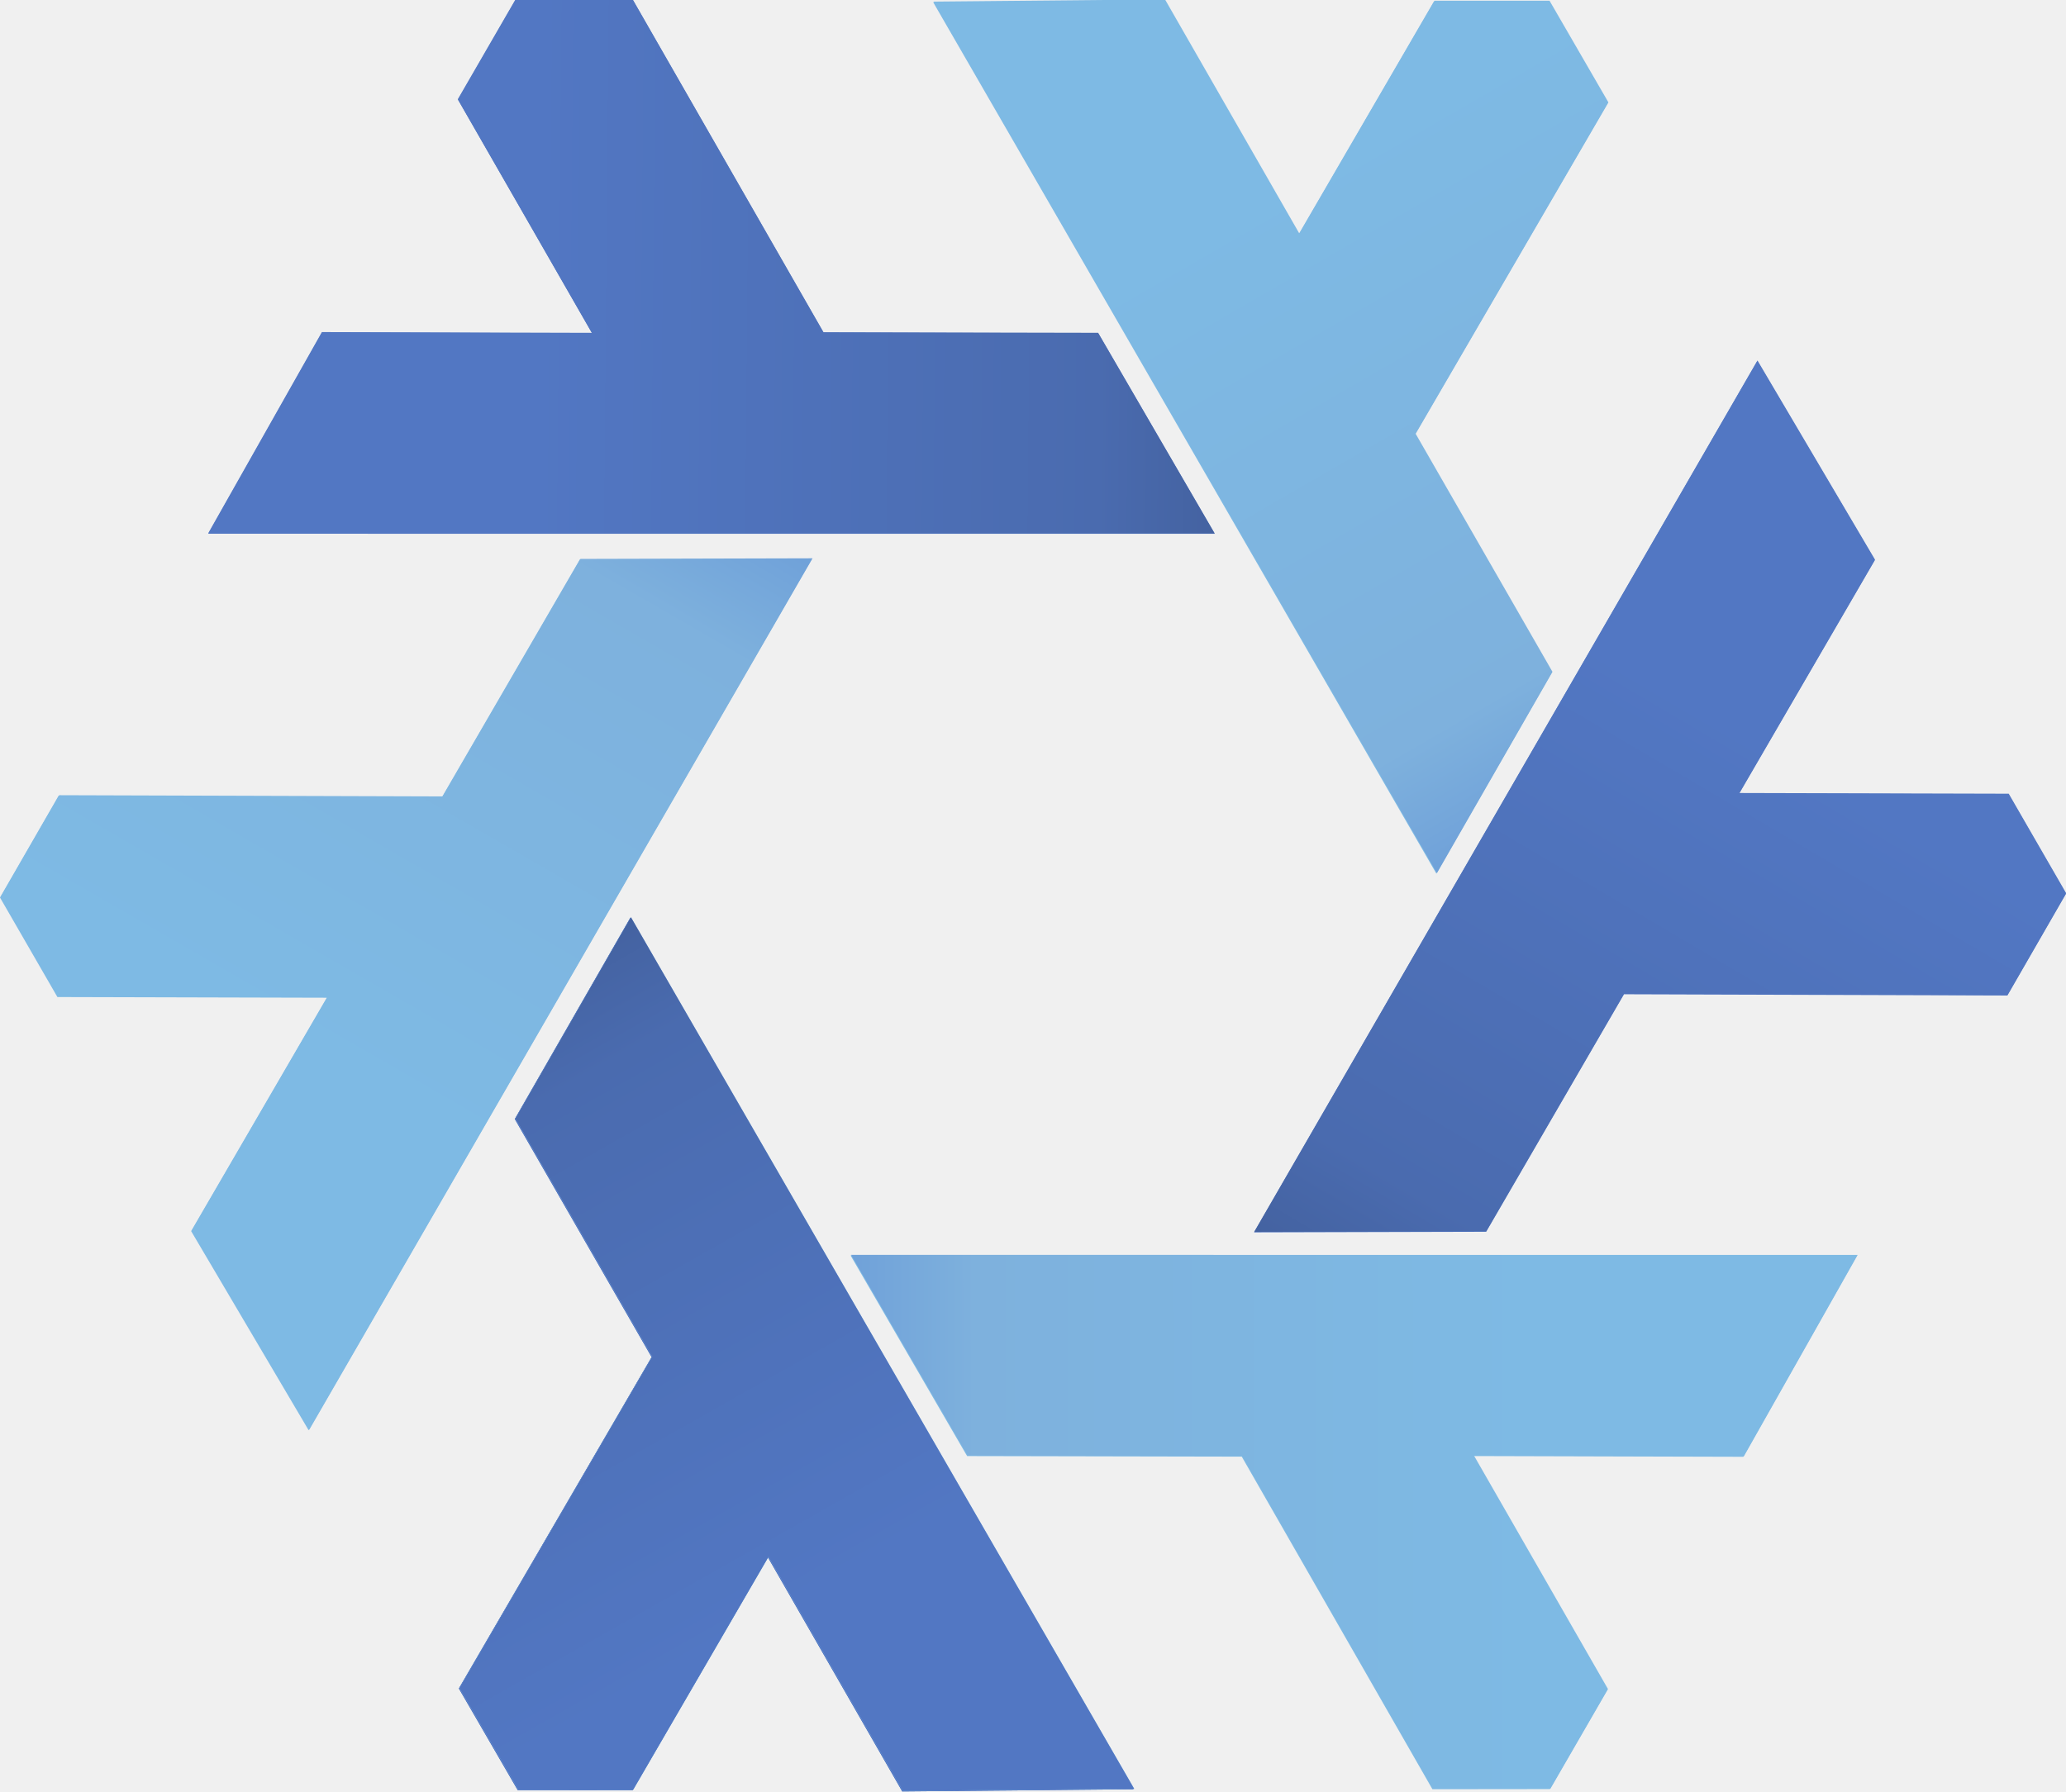
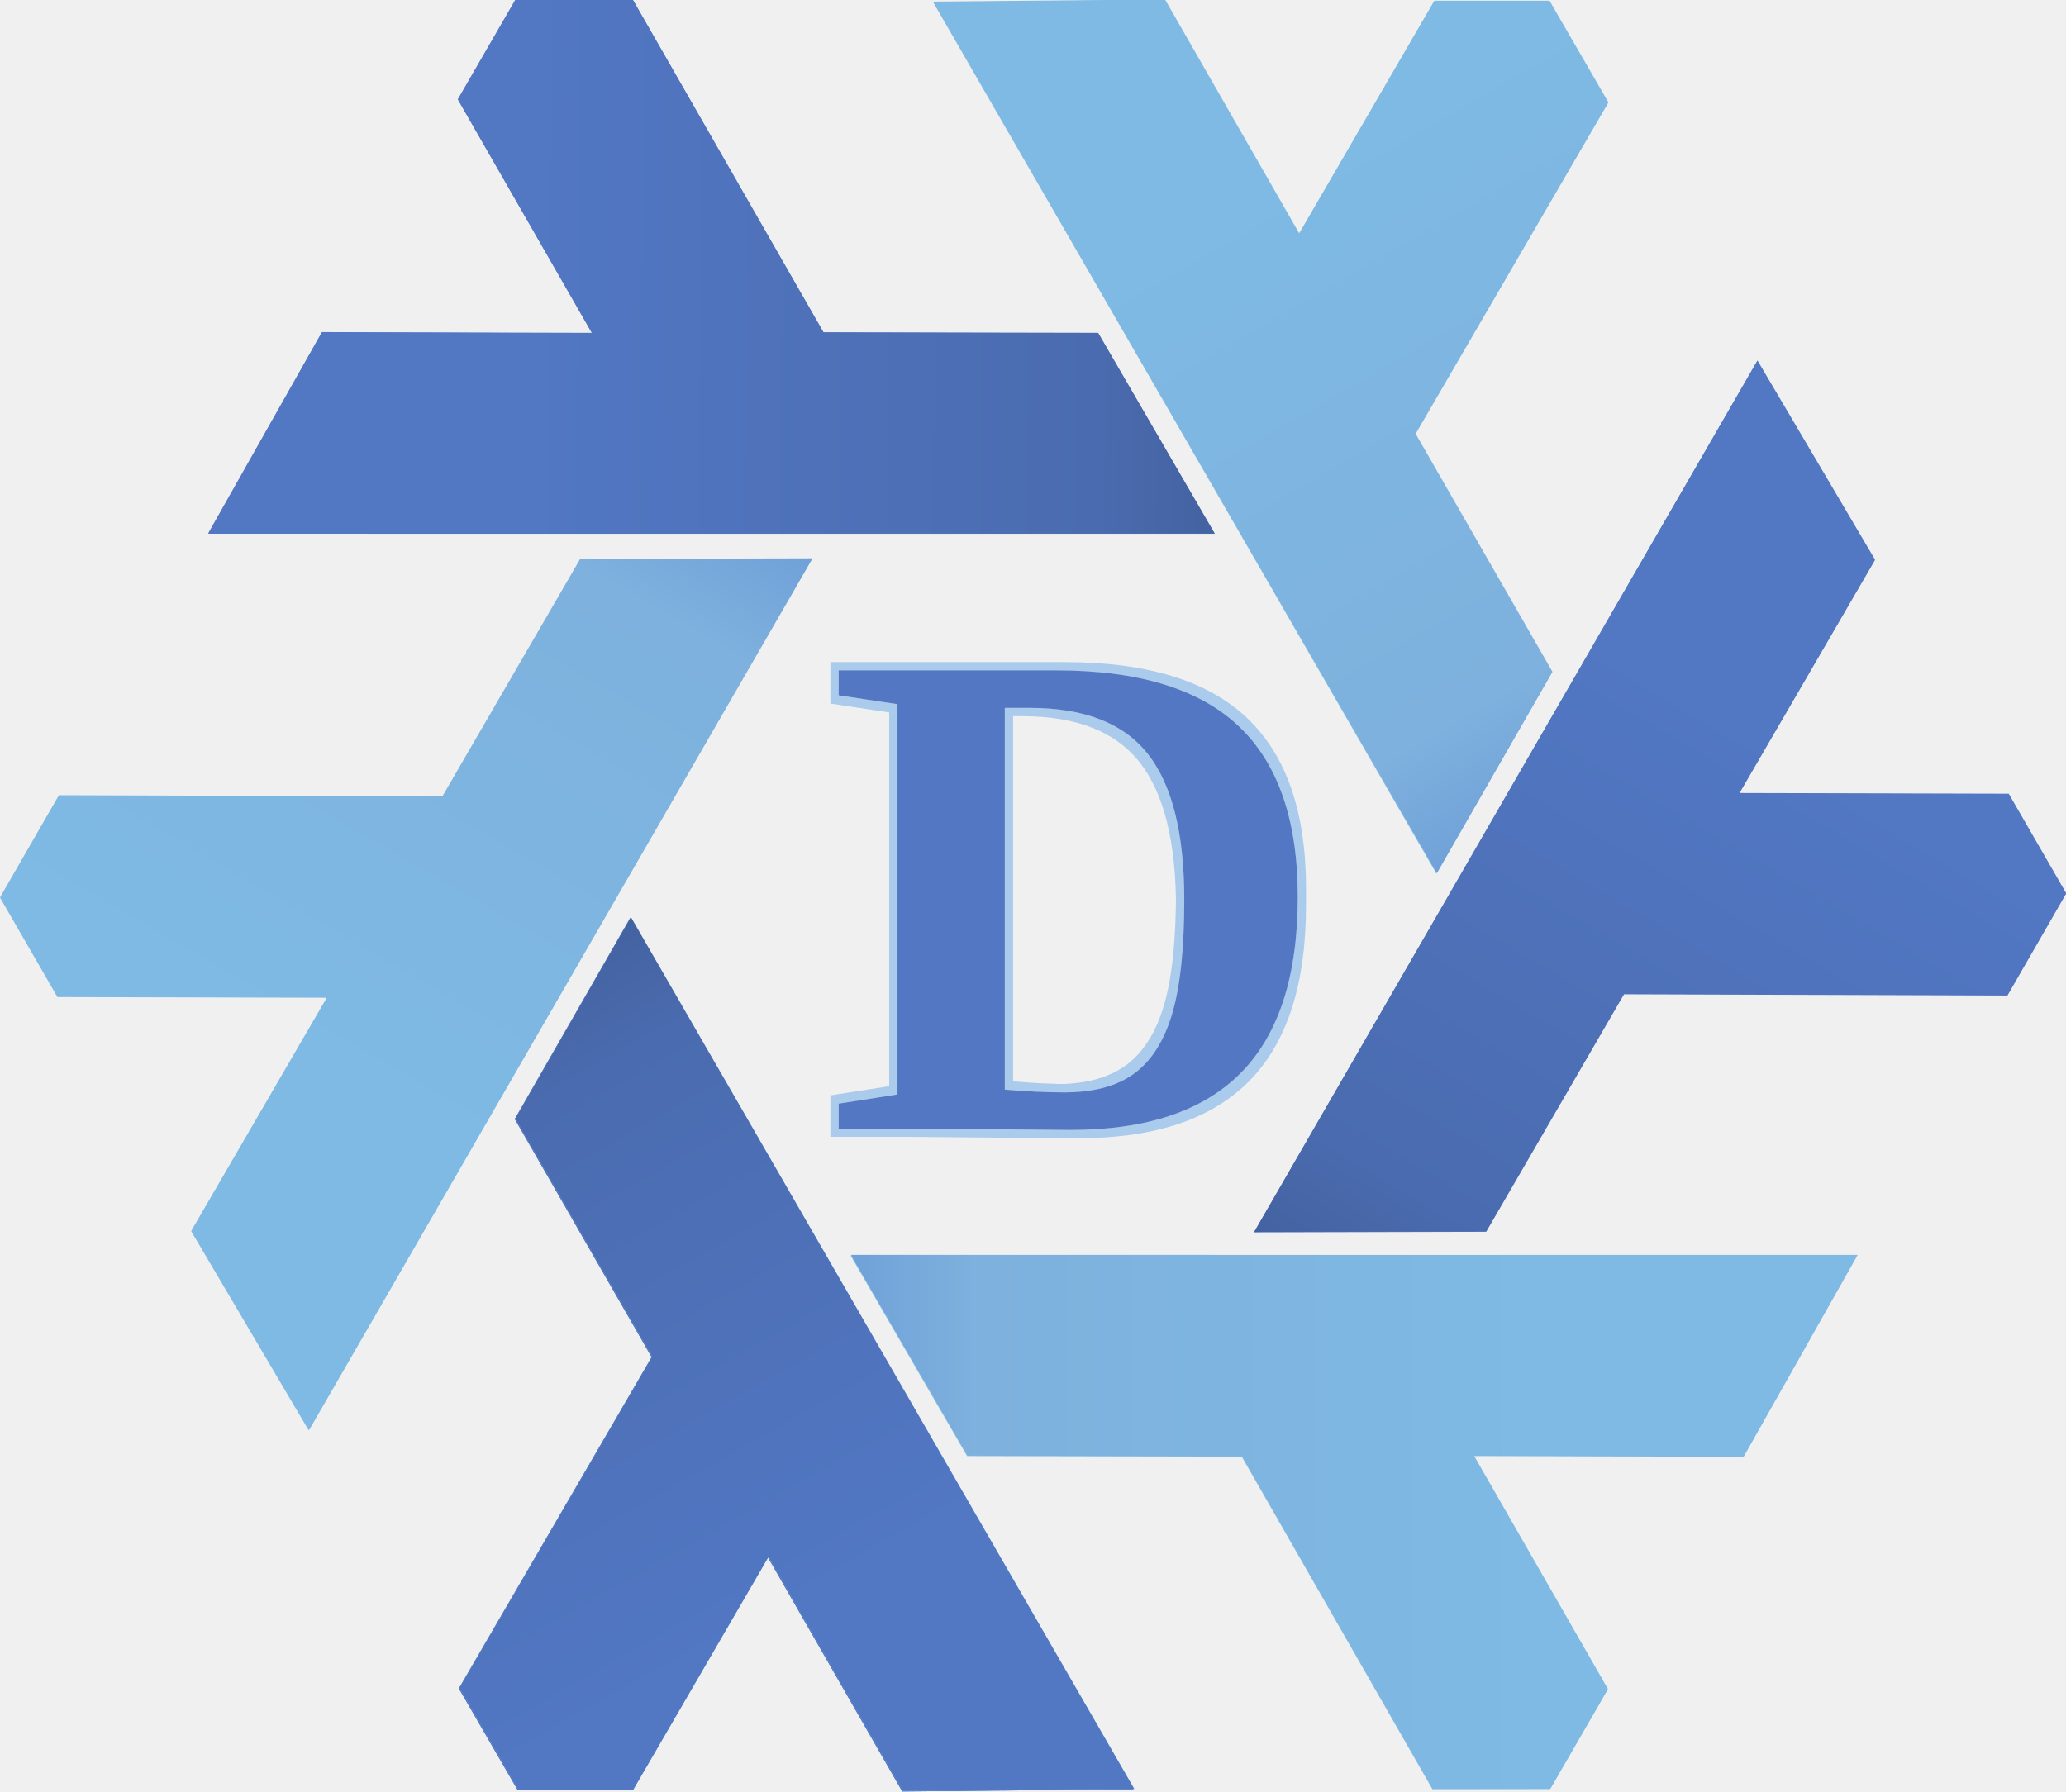
<svg xmlns="http://www.w3.org/2000/svg" xmlns:xlink="http://www.w3.org/1999/xlink" width="141.592mm" height="122.806mm" viewBox="0 0 501.704 435.14" id="svg2" version="1.1">
+   <defs>
+     <filter id="outlineEffect">
+       <feMorphology in="SourceAlpha" result="MORPH" operator="dilate" radius="5" />
+       <feColorMatrix in="MORPH" result="WHITENED" type="matrix" values="0 0 0 0 0.4, 0 0 0 0 0.6, 0 0 0 0 0.83, 0 0 0 1 0" />
+       <feMerge>
+         <feMergeNode in="WHITENED" />
+         <feMergeNode in="SourceGraphic" />
+       </feMerge>
+     </filter>
+   </defs>
+   <text x="40%" y="63%" font-weight="bold" font-family="Times New Roman, serif" font-size="170px" fill="#5277c3" filter="url(#outlineEffect)">
+    D
+   </text>
  <defs id="defs4">
    <linearGradient id="linearGradient5562">
      <stop style="stop-color:#699ad7;stop-opacity:1" offset="0" id="stop5564" />
      <stop id="stop5566" offset="0.243" style="stop-color:#7eb1dd;stop-opacity:1" />
      <stop style="stop-color:#7ebae4;stop-opacity:1" offset="1" id="stop5568" />
    </linearGradient>
    <linearGradient id="linearGradient5053">
      <stop style="stop-color:#415e9a;stop-opacity:1" offset="0" id="stop5055" />
      <stop id="stop5057" offset="0.232" style="stop-color:#4a6baf;stop-opacity:1" />
      <stop style="stop-color:#5277c3;stop-opacity:1" offset="1" id="stop5059" />
    </linearGradient>
    <linearGradient id="linearGradient5960">
      <stop id="stop5962" offset="0" style="stop-color:#637ddf;stop-opacity:1" />
      <stop style="stop-color:#649afa;stop-opacity:1" offset="0.232" id="stop5964" />
      <stop id="stop5966" offset="1" style="stop-color:#719efa;stop-opacity:1" />
    </linearGradient>
    <linearGradient id="linearGradient5867">
      <stop style="stop-color:#7363df;stop-opacity:1" offset="0" id="stop5869" />
      <stop id="stop5871" offset="0.232" style="stop-color:#6478fa;stop-opacity:1" />
      <stop style="stop-color:#719efa;stop-opacity:1" offset="1" id="stop5873" />
    </linearGradient>
    <linearGradient y2="515.971" x2="282.261" y1="338.624" x1="213.956" gradientTransform="translate(983.3608,601.3889)" gradientUnits="userSpaceOnUse" id="linearGradient5855" xlink:href="#linearGradient5960" />
    <linearGradient y2="515.971" x2="282.261" y1="338.624" x1="213.956" gradientTransform="translate(-197.7517,-337.1451)" gradientUnits="userSpaceOnUse" id="linearGradient5855-8" xlink:href="#linearGradient5867" />
    <linearGradient y2="247.582" x2="-702.753" y1="102.747" x1="-775.208" gradientTransform="translate(983.3608,601.3889)" gradientUnits="userSpaceOnUse" id="linearGradient4544" xlink:href="#linearGradient5960" />
    <clipPath id="clipPath4501" clipPathUnits="userSpaceOnUse">
      <circle r="241.066" cy="686.095" cx="335.14" id="circle4503" style="color:#000000;clip-rule:nonzero;display:inline;overflow:visible;visibility:visible;opacity:1;isolation:auto;mix-blend-mode:normal;color-interpolation:sRGB;color-interpolation-filters:linearRGB;solid-color:#000000;solid-opacity:1;fill:#adadad;fill-opacity:1;fill-rule:evenodd;stroke:none;stroke-width:3;stroke-linecap:butt;stroke-linejoin:round;stroke-miterlimit:4;stroke-dasharray:none;stroke-dashoffset:0;stroke-opacity:1;marker:none;color-rendering:auto;image-rendering:auto;shape-rendering:auto;text-rendering:auto;enable-background:accumulate" />
    </clipPath>
    <clipPath id="clipPath5410" clipPathUnits="userSpaceOnUse">
      <circle r="241.137" cy="340.99" cx="335.981" id="circle5412" style="color:#000000;clip-rule:nonzero;display:inline;overflow:visible;visibility:visible;opacity:1;isolation:auto;mix-blend-mode:normal;color-interpolation:sRGB;color-interpolation-filters:linearRGB;solid-color:#000000;solid-opacity:1;fill:#ffffff;fill-opacity:1;fill-rule:evenodd;stroke:none;stroke-width:3;stroke-linecap:butt;stroke-linejoin:round;stroke-miterlimit:4;stroke-dasharray:none;stroke-dashoffset:0;stroke-opacity:1;marker:none;color-rendering:auto;image-rendering:auto;shape-rendering:auto;text-rendering:auto;enable-background:accumulate" />
    </clipPath>
    <linearGradient xlink:href="#linearGradient5053" id="linearGradient5137" gradientUnits="userSpaceOnUse" gradientTransform="translate(864.5506,-2197.497)" x1="-584.199" y1="782.336" x2="-496.297" y2="937.714" />
    <linearGradient xlink:href="#linearGradient5053" id="linearGradient5147" gradientUnits="userSpaceOnUse" gradientTransform="translate(864.5506,-2197.497)" x1="-584.199" y1="782.336" x2="-496.297" y2="937.714" />
    <linearGradient xlink:href="#linearGradient5562" id="linearGradient5162" gradientUnits="userSpaceOnUse" gradientTransform="translate(70.50506,-1761.308)" x1="200.597" y1="351.411" x2="290.087" y2="506.188" />
    <linearGradient xlink:href="#linearGradient5562" id="linearGradient5172" gradientUnits="userSpaceOnUse" gradientTransform="translate(70.50506,-1761.308)" x1="200.597" y1="351.411" x2="290.087" y2="506.188" />
    <linearGradient xlink:href="#linearGradient5562" id="linearGradient5182" gradientUnits="userSpaceOnUse" gradientTransform="translate(70.50506,-1761.308)" x1="200.597" y1="351.411" x2="290.087" y2="506.188" />
    <linearGradient y2="506.188" x2="290.087" y1="351.411" x1="200.597" gradientTransform="translate(70.50506,-1761.308)" gradientUnits="userSpaceOnUse" id="linearGradient5201" xlink:href="#linearGradient5562" />
    <linearGradient y2="937.714" x2="-496.297" y1="782.336" x1="-584.199" gradientTransform="translate(864.5506,-2197.497)" gradientUnits="userSpaceOnUse" id="linearGradient5205" xlink:href="#linearGradient5053" />
    <linearGradient xlink:href="#linearGradient5562" id="linearGradient4328" gradientUnits="userSpaceOnUse" gradientTransform="translate(70.65034,-1055.151)" x1="200.597" y1="351.411" x2="290.087" y2="506.188" />
    <linearGradient xlink:href="#linearGradient5053" id="linearGradient4330" gradientUnits="userSpaceOnUse" gradientTransform="translate(864.6959,-1491.341)" x1="-584.199" y1="782.336" x2="-496.297" y2="937.714" />
  </defs>
  <g id="layer7" style="display:none" transform="translate(-23.75651,-24.84972)">
    <rect transform="translate(-132.5822,958.0402)" style="color:#000000;clip-rule:nonzero;display:inline;overflow:visible;visibility:visible;opacity:1;isolation:auto;mix-blend-mode:normal;color-interpolation:sRGB;color-interpolation-filters:linearRGB;solid-color:#000000;solid-opacity:1;fill:#ffffff;fill-opacity:1;fill-rule:evenodd;stroke:none;stroke-width:3;stroke-linecap:butt;stroke-linejoin:round;stroke-miterlimit:4;stroke-dasharray:none;stroke-dashoffset:0;stroke-opacity:1;marker:none;color-rendering:auto;image-rendering:auto;shape-rendering:auto;text-rendering:auto;enable-background:accumulate" id="rect5389" width="1543.428" height="483.744" x="132.582" y="-957.778" />
  </g>
  <g id="layer6" style="display:none" transform="translate(-156.3387,933.1905)">
    <rect y="-958.028" x="132.651" height="484.304" width="550.416" id="rect5379" style="color:#000000;clip-rule:nonzero;display:inline;overflow:visible;visibility:visible;opacity:1;isolation:auto;mix-blend-mode:normal;color-interpolation:sRGB;color-interpolation-filters:linearRGB;solid-color:#000000;solid-opacity:1;fill:#5c201e;fill-opacity:1;fill-rule:evenodd;stroke:none;stroke-width:3;stroke-linecap:butt;stroke-linejoin:round;stroke-miterlimit:4;stroke-dasharray:none;stroke-dashoffset:0;stroke-opacity:1;marker:none;color-rendering:auto;image-rendering:auto;shape-rendering:auto;text-rendering:auto;enable-background:accumulate" />
    <rect style="color:#000000;clip-rule:nonzero;display:inline;overflow:visible;visibility:visible;opacity:1;isolation:auto;mix-blend-mode:normal;color-interpolation:sRGB;color-interpolation-filters:linearRGB;solid-color:#000000;solid-opacity:1;fill:#c24a46;fill-opacity:1;fill-rule:evenodd;stroke:none;stroke-width:3;stroke-linecap:butt;stroke-linejoin:round;stroke-miterlimit:4;stroke-dasharray:none;stroke-dashoffset:0;stroke-opacity:1;marker:none;color-rendering:auto;image-rendering:auto;shape-rendering:auto;text-rendering:auto;enable-background:accumulate" id="rect5372" width="501.944" height="434.304" x="156.123" y="-933.028" />
    <rect style="color:#000000;clip-rule:nonzero;display:inline;overflow:visible;visibility:visible;opacity:1;isolation:auto;mix-blend-mode:normal;color-interpolation:sRGB;color-interpolation-filters:linearRGB;solid-color:#000000;solid-opacity:1;fill:#d98d8a;fill-opacity:1;fill-rule:evenodd;stroke:none;stroke-width:3;stroke-linecap:butt;stroke-linejoin:round;stroke-miterlimit:4;stroke-dasharray:none;stroke-dashoffset:0;stroke-opacity:1;marker:none;color-rendering:auto;image-rendering:auto;shape-rendering:auto;text-rendering:auto;enable-background:accumulate" id="rect5381" width="24.94" height="24.94" x="658.028" y="-958.04" />
  </g>
  <g id="layer1" style="display:inline" transform="translate(-156.3387,933.1905)">
    <path style="color:#000000;clip-rule:nonzero;display:inline;overflow:visible;visibility:visible;opacity:1;isolation:auto;mix-blend-mode:normal;color-interpolation:sRGB;color-interpolation-filters:linearRGB;solid-color:#000000;solid-opacity:1;fill:#5277c3;fill-opacity:1;fill-rule:evenodd;stroke:none;stroke-width:3;stroke-linecap:butt;stroke-linejoin:round;stroke-miterlimit:4;stroke-dasharray:none;stroke-dashoffset:0;stroke-opacity:1;color-rendering:auto;image-rendering:auto;shape-rendering:auto;text-rendering:auto;enable-background:accumulate" d="m 309.404,-710.252 122.197,211.675 -56.157,0.527 -32.624,-56.869 -32.856,56.565 -27.902,-0.011 -14.291,-24.69 46.81,-80.49 -33.229,-57.826 z" id="path4861" />
    <path style="color:#000000;clip-rule:nonzero;display:inline;overflow:visible;visibility:visible;opacity:1;isolation:auto;mix-blend-mode:normal;color-interpolation:sRGB;color-interpolation-filters:linearRGB;solid-color:#000000;solid-opacity:1;fill:#7ebae4;fill-opacity:1;fill-rule:evenodd;stroke:none;stroke-width:3;stroke-linecap:butt;stroke-linejoin:round;stroke-miterlimit:4;stroke-dasharray:none;stroke-dashoffset:0;stroke-opacity:1;color-rendering:auto;image-rendering:auto;shape-rendering:auto;text-rendering:auto;enable-background:accumulate" d="m 353.509,-797.443 -122.218,211.663 -28.535,-48.37 32.938,-56.688 -65.415,-0.172 -13.941,-24.17 14.236,-24.721 93.112,0.294 33.464,-57.69 z" id="use4863" />
    <path style="color:#000000;clip-rule:nonzero;display:inline;overflow:visible;visibility:visible;opacity:1;isolation:auto;mix-blend-mode:normal;color-interpolation:sRGB;color-interpolation-filters:linearRGB;solid-color:#000000;solid-opacity:1;fill:#7ebae4;fill-opacity:1;fill-rule:evenodd;stroke:none;stroke-width:3;stroke-linecap:butt;stroke-linejoin:round;stroke-miterlimit:4;stroke-dasharray:none;stroke-dashoffset:0;stroke-opacity:1;color-rendering:auto;image-rendering:auto;shape-rendering:auto;text-rendering:auto;enable-background:accumulate" d="m 362.885,-628.243 244.414,0.012 -27.622,48.897 -65.562,-0.182 32.559,56.737 -13.961,24.159 -28.527,0.032 -46.301,-80.784 -66.693,-0.135 z" id="use4865" />
    <path style="color:#000000;clip-rule:nonzero;display:inline;overflow:visible;visibility:visible;opacity:1;isolation:auto;mix-blend-mode:normal;color-interpolation:sRGB;color-interpolation-filters:linearRGB;solid-color:#000000;solid-opacity:1;fill:#7ebae4;fill-opacity:1;fill-rule:evenodd;stroke:none;stroke-width:3;stroke-linecap:butt;stroke-linejoin:round;stroke-miterlimit:4;stroke-dasharray:none;stroke-dashoffset:0;stroke-opacity:1;color-rendering:auto;image-rendering:auto;shape-rendering:auto;text-rendering:auto;enable-background:accumulate" d="m 505.143,-720.989 -122.197,-211.675 56.157,-0.527 32.624,56.869 32.856,-56.565 27.902,0.011 14.291,24.69 -46.81,80.49 33.229,57.826 z" id="use4867" />
    <path id="path4873" d="m 309.404,-710.252 122.197,211.675 -56.157,0.527 -32.624,-56.869 -32.856,56.565 -27.902,-0.011 -14.291,-24.69 46.81,-80.49 -33.229,-57.826 z" style="color:#000000;clip-rule:nonzero;display:inline;overflow:visible;visibility:visible;opacity:1;isolation:auto;mix-blend-mode:normal;color-interpolation:sRGB;color-interpolation-filters:linearRGB;solid-color:#000000;solid-opacity:1;fill:#5277c3;fill-opacity:1;fill-rule:evenodd;stroke:none;stroke-width:3;stroke-linecap:butt;stroke-linejoin:round;stroke-miterlimit:4;stroke-dasharray:none;stroke-dashoffset:0;stroke-opacity:1;color-rendering:auto;image-rendering:auto;shape-rendering:auto;text-rendering:auto;enable-background:accumulate" />
    <path id="use4875" d="m 451.336,-803.533 -244.414,-0.012 27.622,-48.897 65.562,0.182 -32.559,-56.737 13.961,-24.159 28.527,-0.032 46.301,80.784 66.693,0.135 z" style="color:#000000;clip-rule:nonzero;display:inline;overflow:visible;visibility:visible;opacity:1;isolation:auto;mix-blend-mode:normal;color-interpolation:sRGB;color-interpolation-filters:linearRGB;solid-color:#000000;solid-opacity:1;fill:#5277c3;fill-opacity:1;fill-rule:evenodd;stroke:none;stroke-width:3;stroke-linecap:butt;stroke-linejoin:round;stroke-miterlimit:4;stroke-dasharray:none;stroke-dashoffset:0;stroke-opacity:1;color-rendering:auto;image-rendering:auto;shape-rendering:auto;text-rendering:auto;enable-background:accumulate" />
    <path id="use4877" d="m 460.872,-633.842 122.218,-211.663 28.535,48.37 -32.938,56.688 65.415,0.172 13.941,24.17 -14.236,24.721 -93.112,-0.294 -33.464,57.69 z" style="color:#000000;clip-rule:nonzero;display:inline;overflow:visible;visibility:visible;opacity:1;isolation:auto;mix-blend-mode:normal;color-interpolation:sRGB;color-interpolation-filters:linearRGB;solid-color:#000000;solid-opacity:1;fill:#5277c3;fill-opacity:1;fill-rule:evenodd;stroke:none;stroke-width:3;stroke-linecap:butt;stroke-linejoin:round;stroke-miterlimit:4;stroke-dasharray:none;stroke-dashoffset:0;stroke-opacity:1;color-rendering:auto;image-rendering:auto;shape-rendering:auto;text-rendering:auto;enable-background:accumulate" />
    <g id="layer2" style="display:none" transform="translate(72.03904,-1799.448)">
      <path d="M 460.606,594.729 209.742,594.729 84.31,377.474 209.742,160.219 l 250.864,1e-5 125.432,217.255 z" id="path6032" style="color:#000000;display:inline;overflow:visible;visibility:visible;opacity:0.236;fill:#4e4d52;fill-opacity:1;fill-rule:nonzero;stroke:none;stroke-width:3;stroke-linecap:butt;stroke-linejoin:round;stroke-miterlimit:4;stroke-dasharray:none;stroke-dashoffset:0;stroke-opacity:1;marker:none;enable-background:accumulate" />
      <path transform="translate(0,-308.2677)" style="color:#000000;display:inline;overflow:visible;visibility:visible;opacity:1;fill:#4e4d52;fill-opacity:1;fill-rule:nonzero;stroke:none;stroke-width:3;stroke-linecap:butt;stroke-linejoin:round;stroke-miterlimit:4;stroke-dasharray:none;stroke-dashoffset:0;stroke-opacity:1;marker:none;enable-background:accumulate" id="path5875" d="m 385.592,773.067 -100.835,0 -50.417,-87.326 50.417,-87.326 100.835,10e-6 50.417,87.326 z" />
      <path transform="translate(0,-308.2677)" id="path5851" d="m 1216.559,938.534 123.055,228.14 -42.681,-1.262 -43.482,-79.772 -39.651,80.327 -32.688,-19.798 53.474,-100.285 -37.116,-73.89 z" style="fill:url(#linearGradient5855);fill-opacity:1;fill-rule:evenodd;stroke:none;stroke-width:3;stroke-linecap:butt;stroke-linejoin:round;stroke-miterlimit:4;stroke-dasharray:none;stroke-opacity:1" />
      <rect style="color:#000000;clip-rule:nonzero;display:inline;overflow:visible;visibility:visible;opacity:0.415;isolation:auto;mix-blend-mode:normal;color-interpolation:sRGB;color-interpolation-filters:linearRGB;solid-color:#000000;solid-opacity:1;fill:#c53a3a;fill-opacity:1;fill-rule:nonzero;stroke:none;stroke-width:3;stroke-linecap:butt;stroke-linejoin:round;stroke-miterlimit:4;stroke-dasharray:none;stroke-dashoffset:0;stroke-opacity:1;marker:none;color-rendering:auto;image-rendering:auto;shape-rendering:auto;text-rendering:auto;enable-background:accumulate" id="rect5884" width="48.835" height="226.229" x="-34.742" y="446.171" transform="rotate(-30)" />
      <path transform="translate(0,-308.2677)" style="color:#000000;clip-rule:nonzero;display:inline;overflow:visible;visibility:visible;opacity:0.509;isolation:auto;mix-blend-mode:normal;color-interpolation:sRGB;color-interpolation-filters:linearRGB;solid-color:#000000;solid-opacity:1;fill:#000000;fill-opacity:1;fill-rule:evenodd;stroke:none;stroke-width:3;stroke-linecap:butt;stroke-linejoin:round;stroke-miterlimit:4;stroke-dasharray:none;stroke-dashoffset:0;stroke-opacity:1;marker:none;color-rendering:auto;image-rendering:auto;shape-rendering:auto;text-rendering:auto;enable-background:accumulate" id="path3428" d="m 251.986,878.638 -14.024,24.291 h -28.049 l -14.024,-24.291 14.024,-24.291 h 28.049 z" />
      <use x="0" y="0" xlink:href="#rect5884" id="use4252" transform="rotate(60,268.2979,489.4515)" width="100%" height="100%" />
      <rect style="color:#000000;clip-rule:nonzero;display:inline;overflow:visible;visibility:visible;opacity:1;isolation:auto;mix-blend-mode:normal;color-interpolation:sRGB;color-interpolation-filters:linearRGB;solid-color:#000000;solid-opacity:1;fill:#000000;fill-opacity:0.651;fill-rule:evenodd;stroke:none;stroke-width:1px;stroke-linecap:butt;stroke-linejoin:miter;stroke-miterlimit:4;stroke-dasharray:none;stroke-dashoffset:0;stroke-opacity:1;marker:none;color-rendering:auto;image-rendering:auto;shape-rendering:auto;text-rendering:auto;enable-background:accumulate" id="rect4254" width="5.395" height="115.126" x="545.71" y="467.07" transform="rotate(30,575.2354,-154.1339)" />
    </g>
  </g>
  <g id="layer3" style="display:inline;opacity:1" transform="translate(-156.3387,933.1905)">
    <path id="path3336-6" d="m 309.549,-710.388 122.197,211.675 -56.157,0.527 -32.624,-56.869 -32.856,56.565 -27.902,-0.011 -14.291,-24.69 46.81,-80.49 -33.229,-57.826 z" style="opacity:1;fill:url(#linearGradient4328);fill-opacity:1;fill-rule:evenodd;stroke:none;stroke-width:3;stroke-linecap:butt;stroke-linejoin:round;stroke-miterlimit:4;stroke-dasharray:none;stroke-opacity:1" />
    <use height="100%" width="100%" transform="rotate(60,407.1116,-715.7872)" id="use3439-6" xlink:href="#path3336-6" y="0" x="0" />
    <use height="100%" width="100%" transform="rotate(-60,407.3118,-715.7002)" id="use3445-0" xlink:href="#path3336-6" y="0" x="0" />
    <use height="100%" width="100%" transform="rotate(180,407.4187,-715.7565)" id="use3449-5" xlink:href="#path3336-6" y="0" x="0" />
    <path style="color:#000000;clip-rule:nonzero;display:inline;overflow:visible;visibility:visible;opacity:1;isolation:auto;mix-blend-mode:normal;color-interpolation:sRGB;color-interpolation-filters:linearRGB;solid-color:#000000;solid-opacity:1;fill:url(#linearGradient4330);fill-opacity:1;fill-rule:evenodd;stroke:none;stroke-width:3;stroke-linecap:butt;stroke-linejoin:round;stroke-miterlimit:4;stroke-dasharray:none;stroke-dashoffset:0;stroke-opacity:1;color-rendering:auto;image-rendering:auto;shape-rendering:auto;text-rendering:auto;enable-background:accumulate" d="m 309.549,-710.388 122.197,211.675 -56.157,0.527 -32.624,-56.869 -32.856,56.565 -27.902,-0.011 -14.291,-24.69 46.81,-80.49 -33.229,-57.826 z" id="path4260-0" />
    <use height="100%" width="100%" transform="rotate(120,407.3392,-716.0836)" id="use4354-5" xlink:href="#path4260-0" y="0" x="0" style="display:inline" />
    <use height="100%" width="100%" transform="rotate(-120,407.2882,-715.87)" id="use4362-2" xlink:href="#path4260-0" y="0" x="0" style="display:inline" />
  </g>
</svg>
